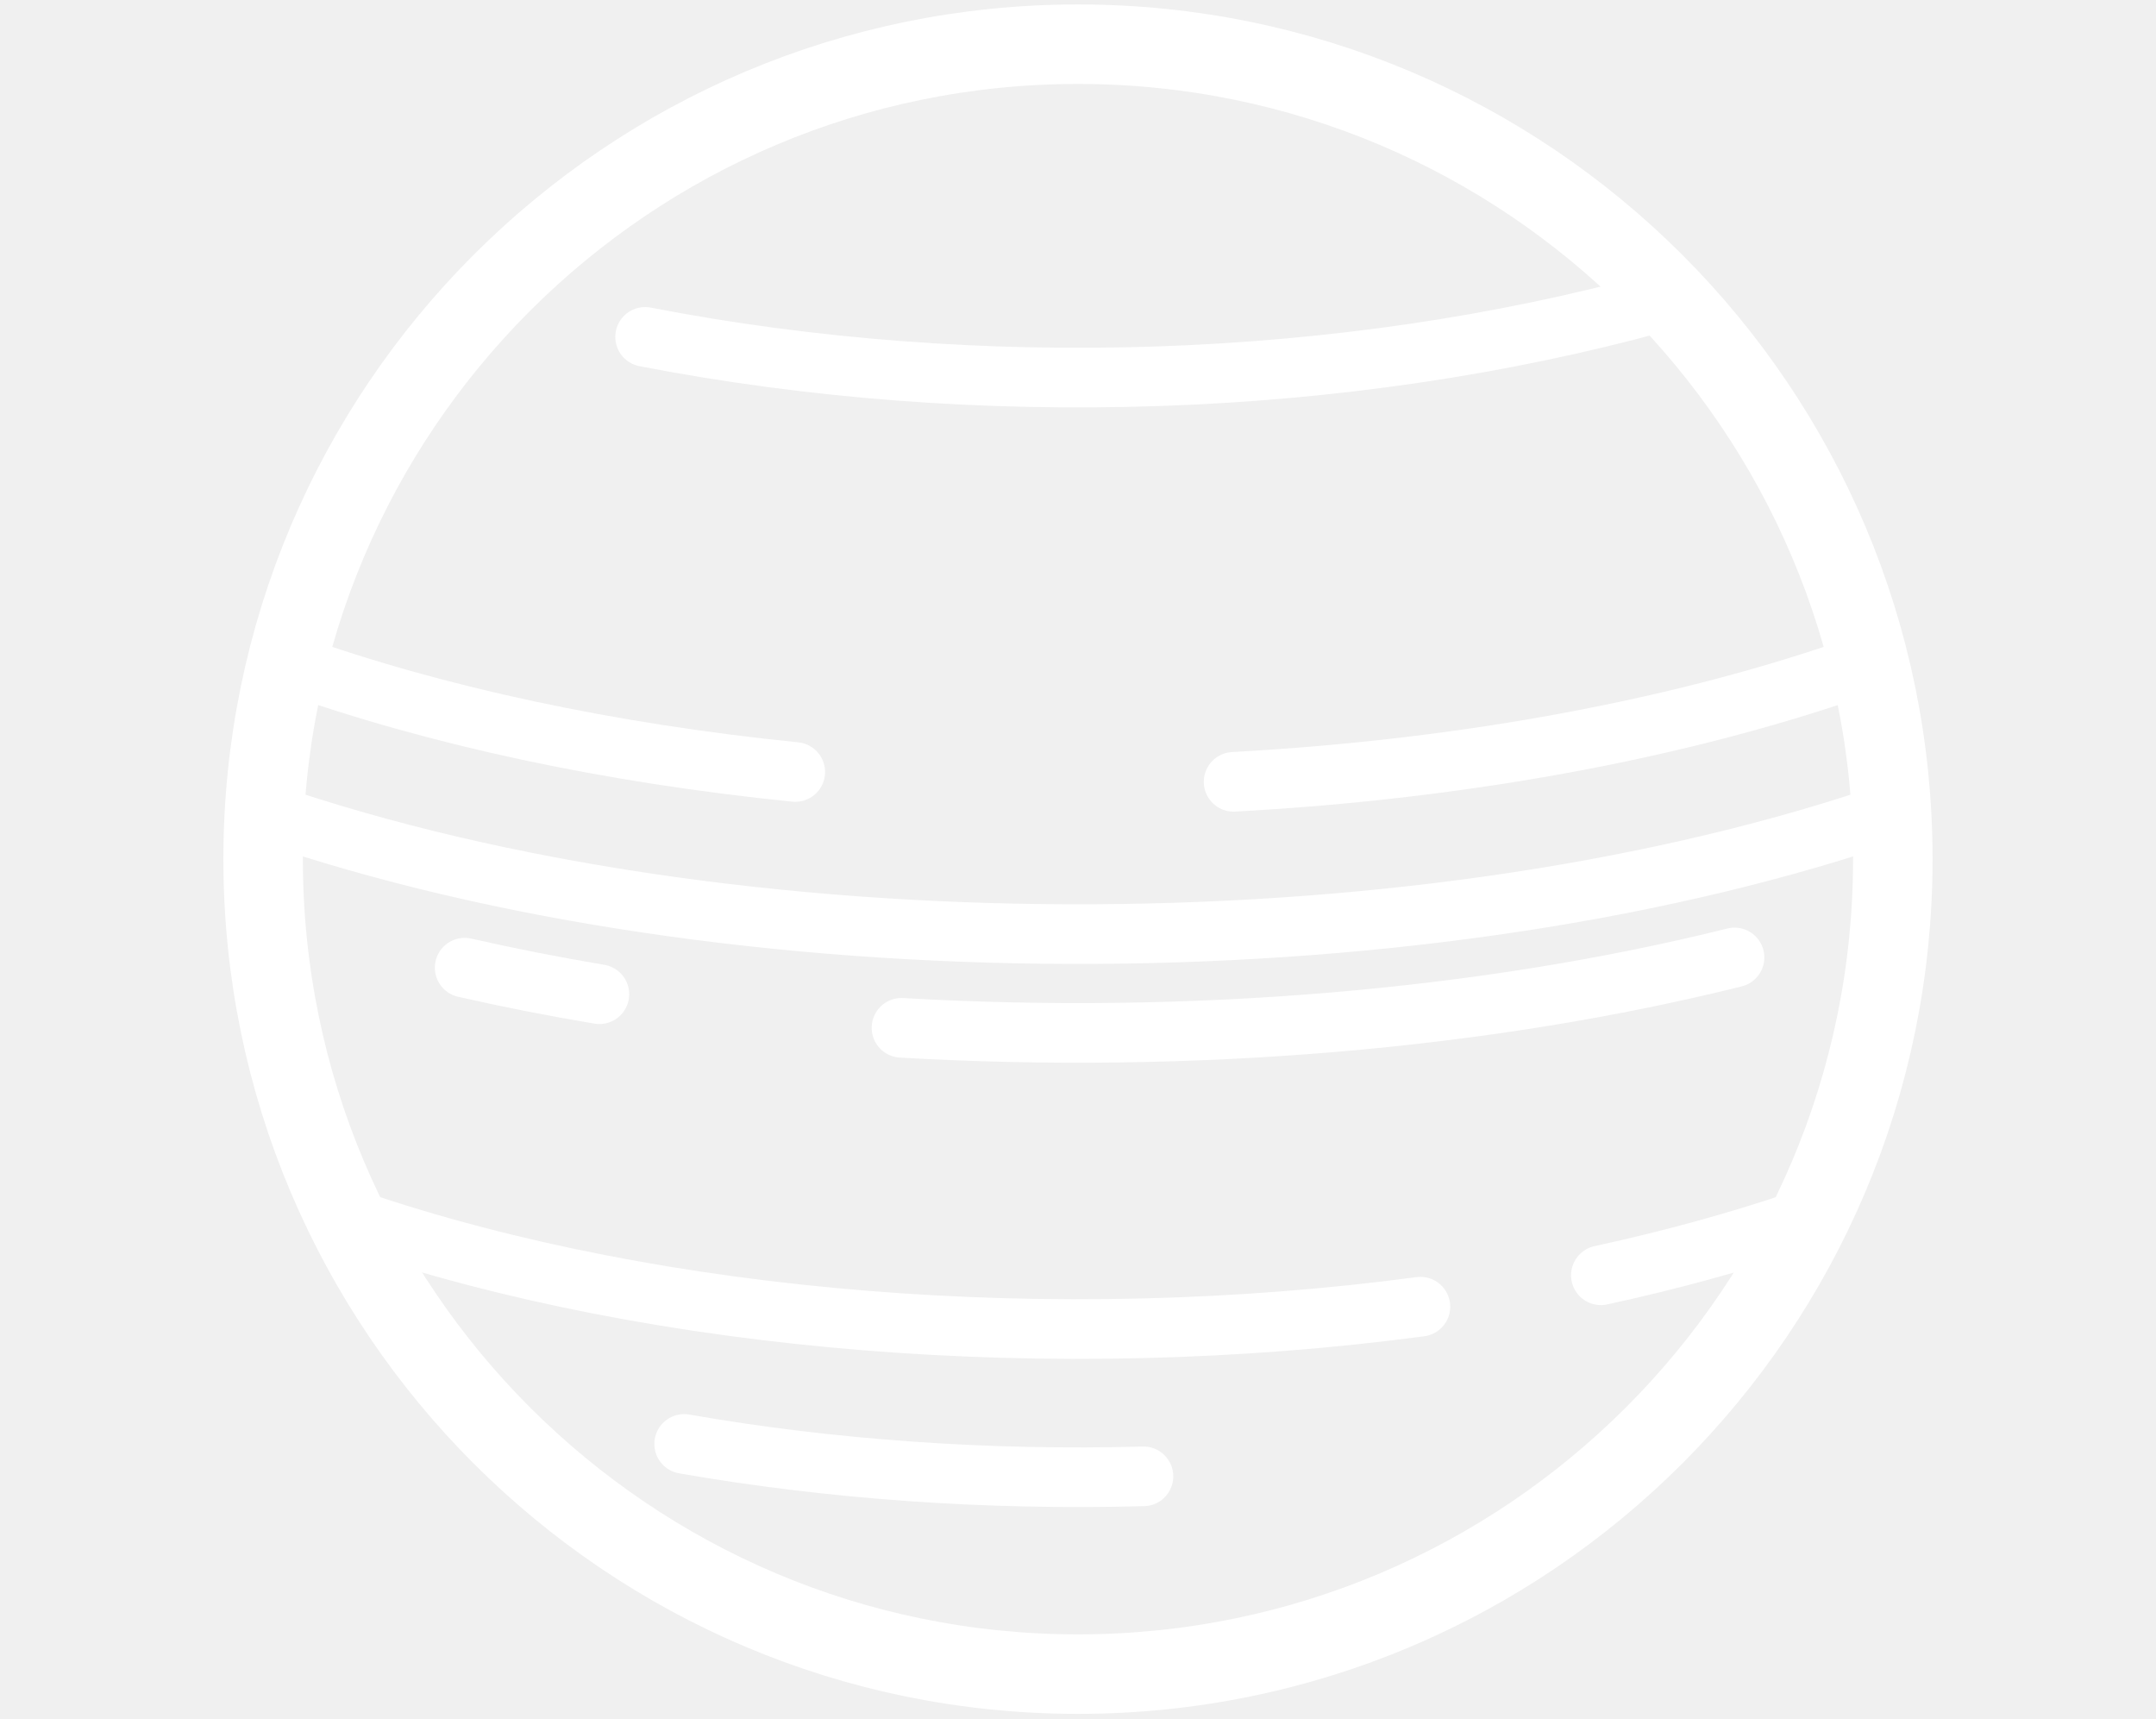
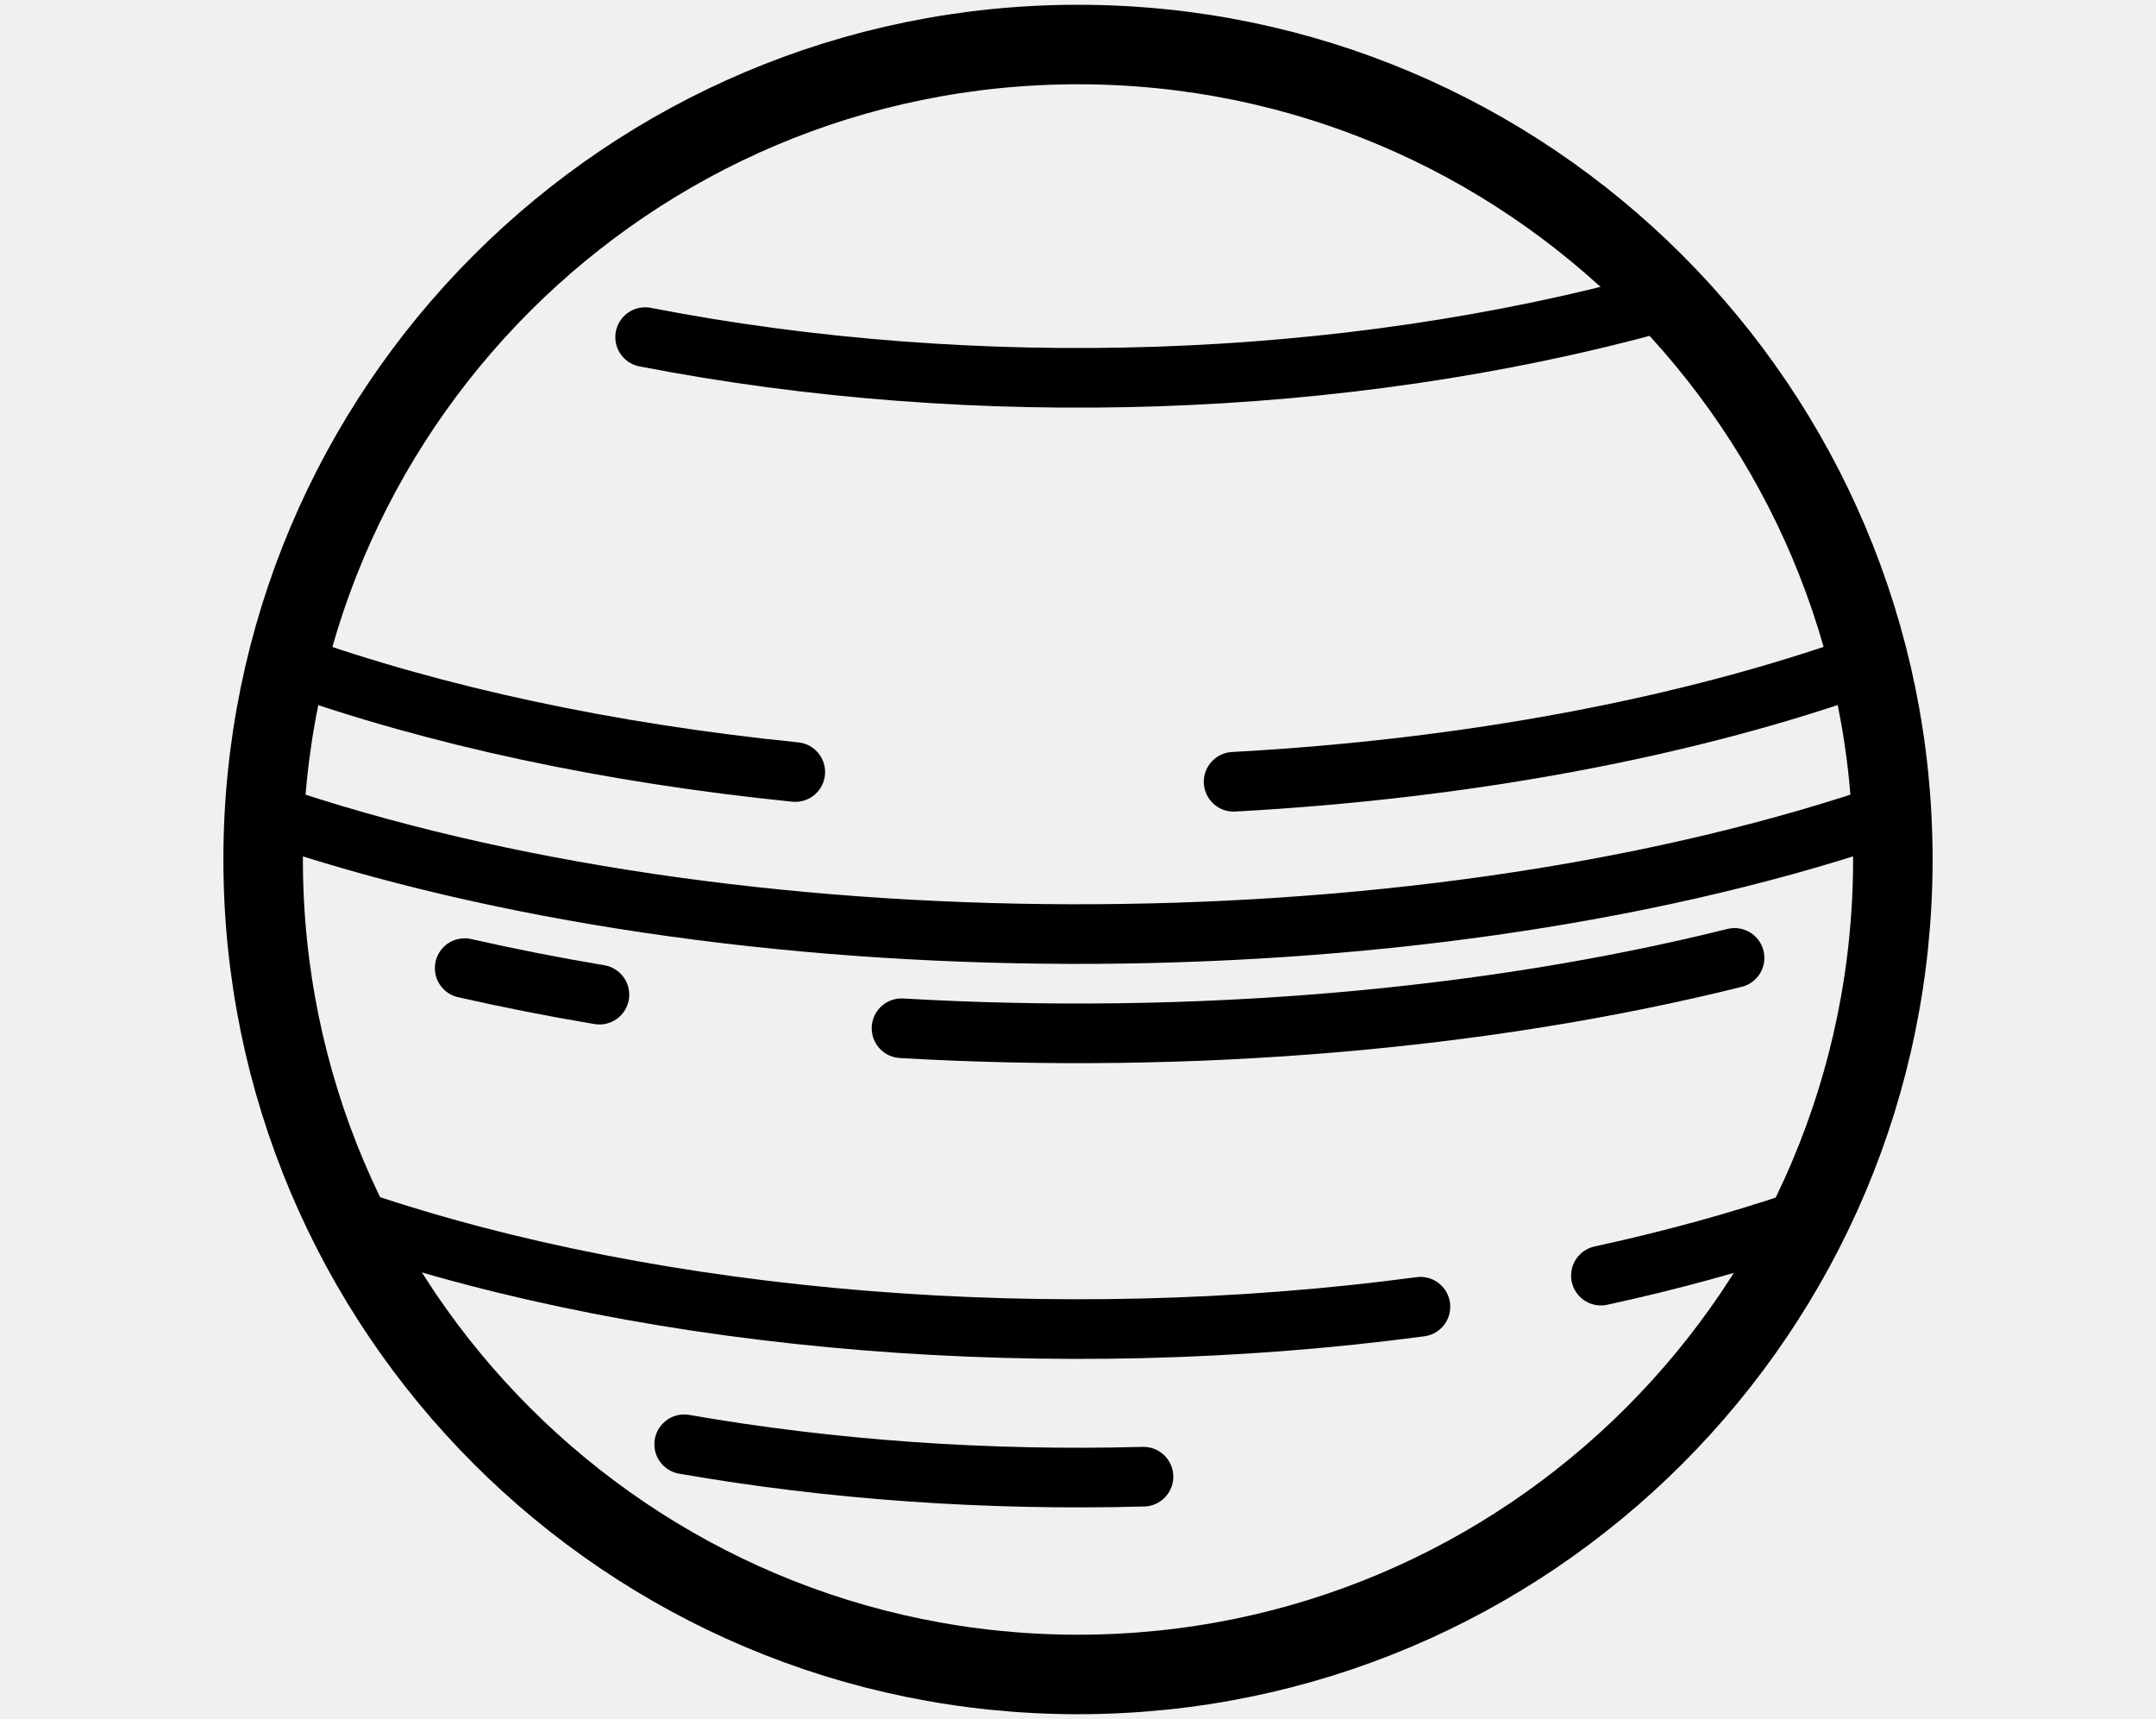
- <svg xmlns="http://www.w3.org/2000/svg" id="svg8" version="1.1" viewBox="0 0 16.933 13.494" height="51" width="64">
-   <defs id="defs2">
-     </defs>
-   <g id="layer1">
-     <g transform="translate(7.9999982e-4,-58.46443)" id="g2649" />
-     <g transform="matrix(0.9644111,0.2584132,-0.2584132,0.9644111,421.7704,67.04761)" id="g1543" style="stroke-width:1.002" />
-     <g transform="translate(3.96874,10.58333)" id="g1273" />
-     <g style="stroke-width:1.11" transform="translate(-256.137,-382.9102)" id="g2649-0" />
-     <g transform="matrix(0.7804878,0,0,0.7804878,-38.80707,-79.43207)" id="g6924" style="fill:none;fill-opacity:1;stroke:#ffffff;stroke-opacity:1">
-       <circle style="fill:none;fill-opacity:1;stroke:#ffffff;stroke-width:0.8;stroke-miterlimit:4;stroke-dasharray:none;stroke-opacity:1;paint-order:markers fill stroke" id="path6817" cx="60.569" cy="110.417" r="8.2" />
-       <path style="fill:none;fill-opacity:1;stroke:#ffffff;stroke-width:0.6;stroke-linecap:round;stroke-miterlimit:4;stroke-dasharray:none;stroke-opacity:1;paint-order:markers fill stroke" id="path6821" d="m 57.724,109.54 a 12.37,5.286 0 0 1 -5.087,-1.089" />
-       <path style="fill:none;fill-opacity:1;stroke:#ffffff;stroke-width:0.6;stroke-linecap:round;stroke-miterlimit:4;stroke-dasharray:none;stroke-opacity:1;paint-order:markers fill stroke" id="ellipse6825" d="M 68.597,110.001 A 12.793,5.286 0 0 1 52.414,109.958" />
-       <path id="ellipse6829" style="fill:none;fill-opacity:1;stroke:#ffffff;stroke-width:0.6;stroke-linecap:round;stroke-miterlimit:4;stroke-dasharray:none;stroke-opacity:1;paint-order:markers fill stroke" d="M 61.228,116.627 A 11.313,5.286 0 0 1 56.606,116.301" />
-       <path id="ellipse6833" style="fill:none;fill-opacity:1;stroke:#ffffff;stroke-width:0.6;stroke-linecap:round;stroke-miterlimit:4;stroke-dasharray:none;stroke-opacity:1;paint-order:markers fill stroke" d="m 67.176,111.406 a 12.793,5.286 0 0 1 -8.383,0.708" />
-       <path style="fill:none;fill-opacity:1;stroke:#ffffff;stroke-width:0.6;stroke-linecap:round;stroke-miterlimit:4;stroke-dasharray:none;stroke-opacity:1;paint-order:markers fill stroke" id="path6835" d="M 64.015,114.92 A 11.937,5.286 0 0 1 53.307,114.054" />
-       <path id="path6837" style="fill:none;fill-opacity:1;stroke:#ffffff;stroke-width:0.6;stroke-linecap:round;stroke-miterlimit:4;stroke-dasharray:none;stroke-opacity:1;paint-order:markers fill stroke" d="m 67.825,114.057 a 11.937,5.286 0 0 1 -1.994,0.547" />
-       <path id="path6839" style="fill:none;fill-opacity:1;stroke:#ffffff;stroke-width:0.6;stroke-linecap:round;stroke-miterlimit:4;stroke-dasharray:none;stroke-opacity:1;paint-order:markers fill stroke" d="m 68.53,108.441 a 12.37,5.286 0 0 1 -6.395,1.198" />
-       <path id="path6843" style="fill:none;fill-opacity:1;stroke:#ffffff;stroke-width:0.6;stroke-linecap:round;stroke-miterlimit:4;stroke-dasharray:none;stroke-opacity:1;paint-order:markers fill stroke" d="m 66.399,104.818 a 12.793,6.858 0 0 1 -10.186,0.344" />
-       <path style="fill:none;fill-opacity:1;stroke:#ffffff;stroke-width:0.6;stroke-linecap:round;stroke-miterlimit:4;stroke-dasharray:none;stroke-opacity:1;paint-order:markers fill stroke" id="path6849" d="m 55.753,111.776 a 12.793,5.286 0 0 1 -1.356,-0.267" />
+ <svg xmlns="http://www.w3.org/2000/svg" width="64" height="51" version="1.1" viewBox="0 0 16.933 13.494">
+   <g transform="matrix(.78049 0 0 .78049 -38.807 -79.432)" fill="none" stroke="currentColor">
+     <circle cx="60.569" cy="110.42" r="8.2" stroke-width=".8" style="paint-order:markers fill stroke" />
+     <g stroke-linecap="round" stroke-width=".6">
+       <path d="m57.724 109.54a12.37 5.286 0 0 1-5.088-1.089" style="paint-order:markers fill stroke" />
+       <path d="m68.597 110a12.793 5.286 0 0 1-16.184-0.043" style="paint-order:markers fill stroke" />
+       <path d="m61.228 116.63a11.313 5.286 0 0 1-4.622-0.326" style="paint-order:markers fill stroke" />
+       <path d="m67.176 111.41a12.793 5.286 0 0 1-8.383 0.708" style="paint-order:markers fill stroke" />
+       <path d="m64.015 114.92a11.937 5.286 0 0 1-10.708-0.866" style="paint-order:markers fill stroke" />
+       <path d="m67.825 114.06a11.937 5.286 0 0 1-1.994 0.547" style="paint-order:markers fill stroke" />
+       <path d="m68.53 108.44a12.37 5.286 0 0 1-6.395 1.198" style="paint-order:markers fill stroke" />
+       <path d="m66.399 104.82a12.793 6.858 0 0 1-10.186 0.344" style="paint-order:markers fill stroke" />
+       <path d="m55.753 111.78a12.793 5.286 0 0 1-1.356-0.267" style="paint-order:markers fill stroke" />
    </g>
  </g>
</svg>
